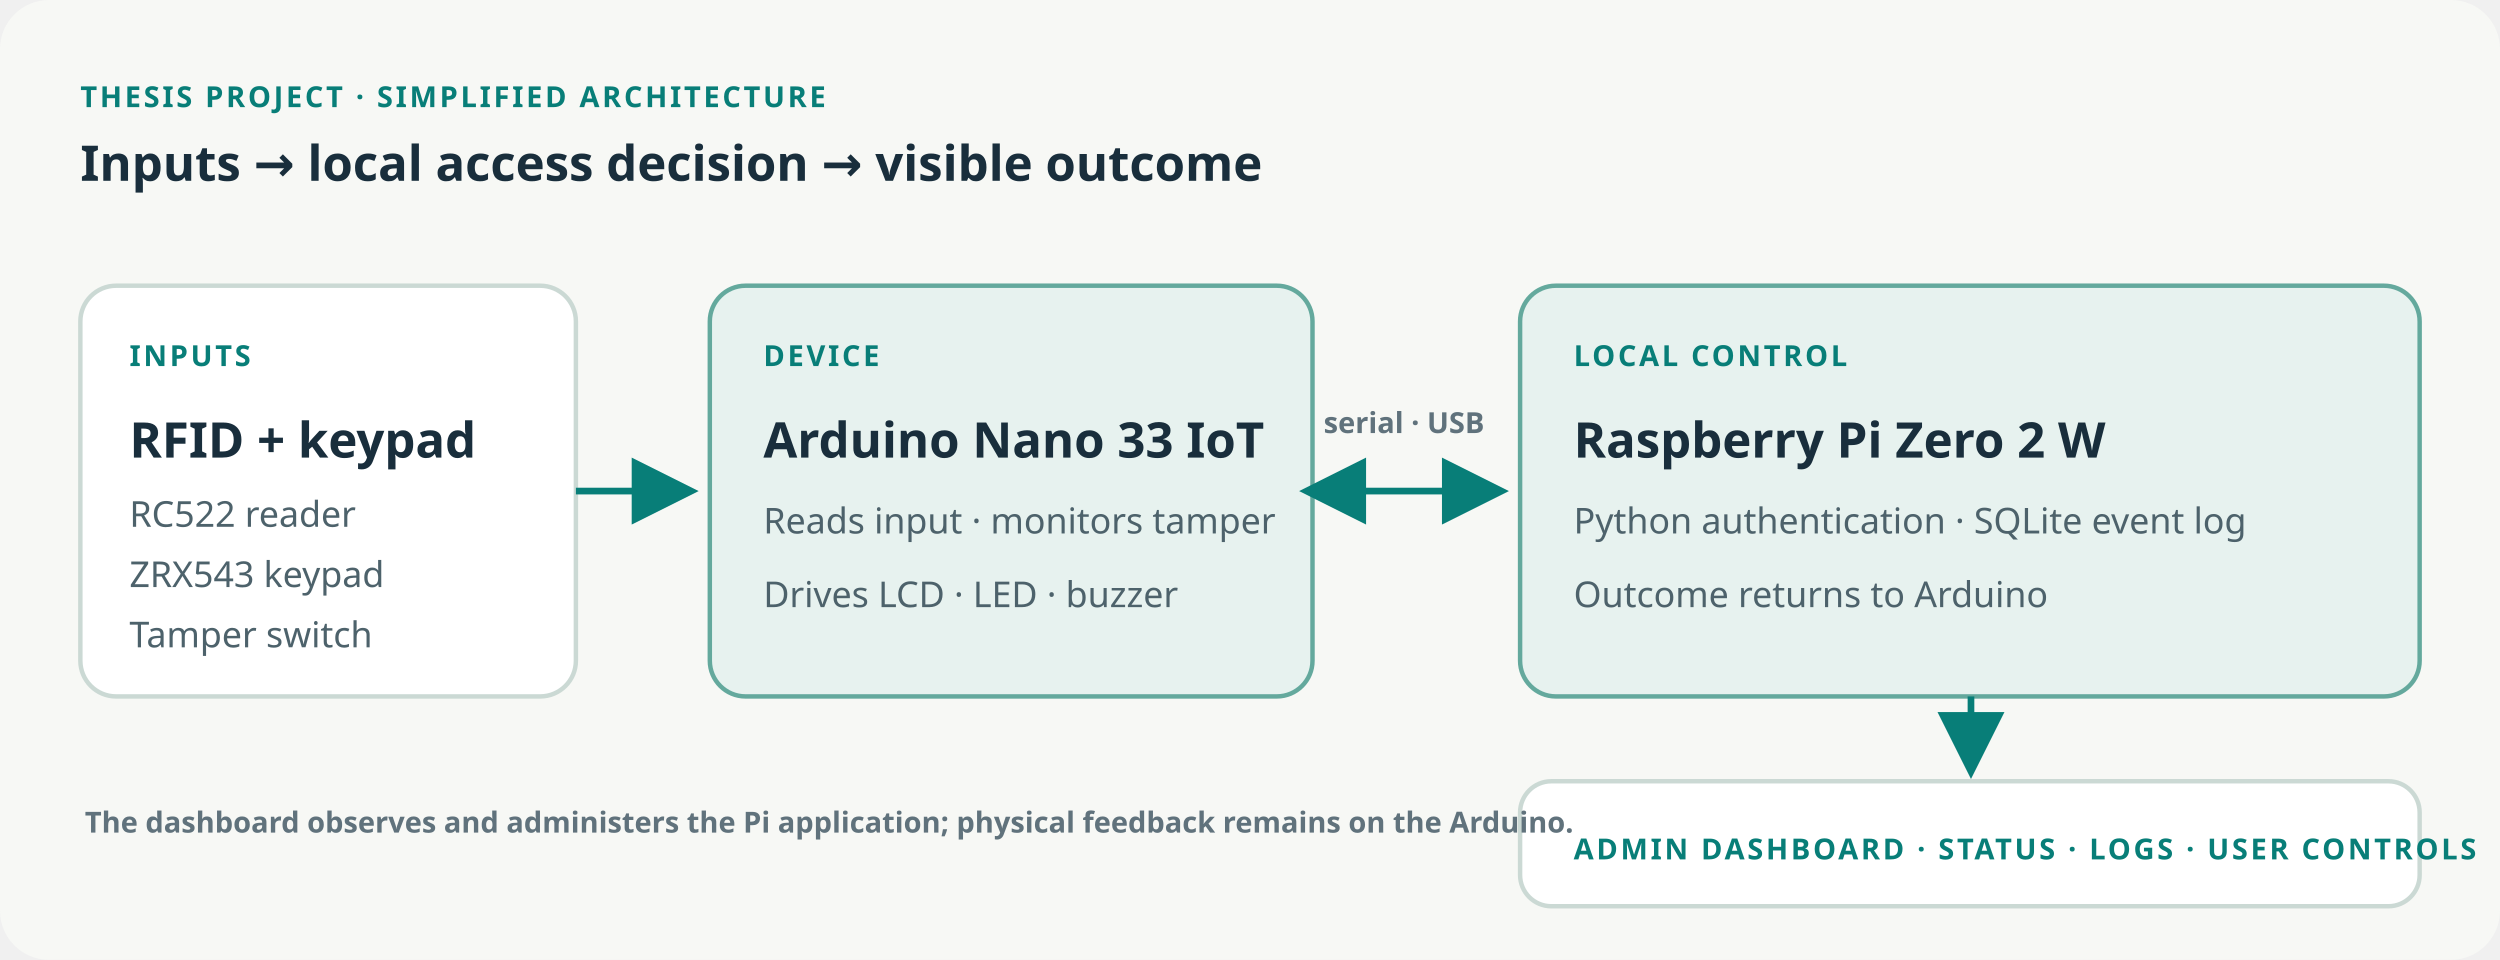
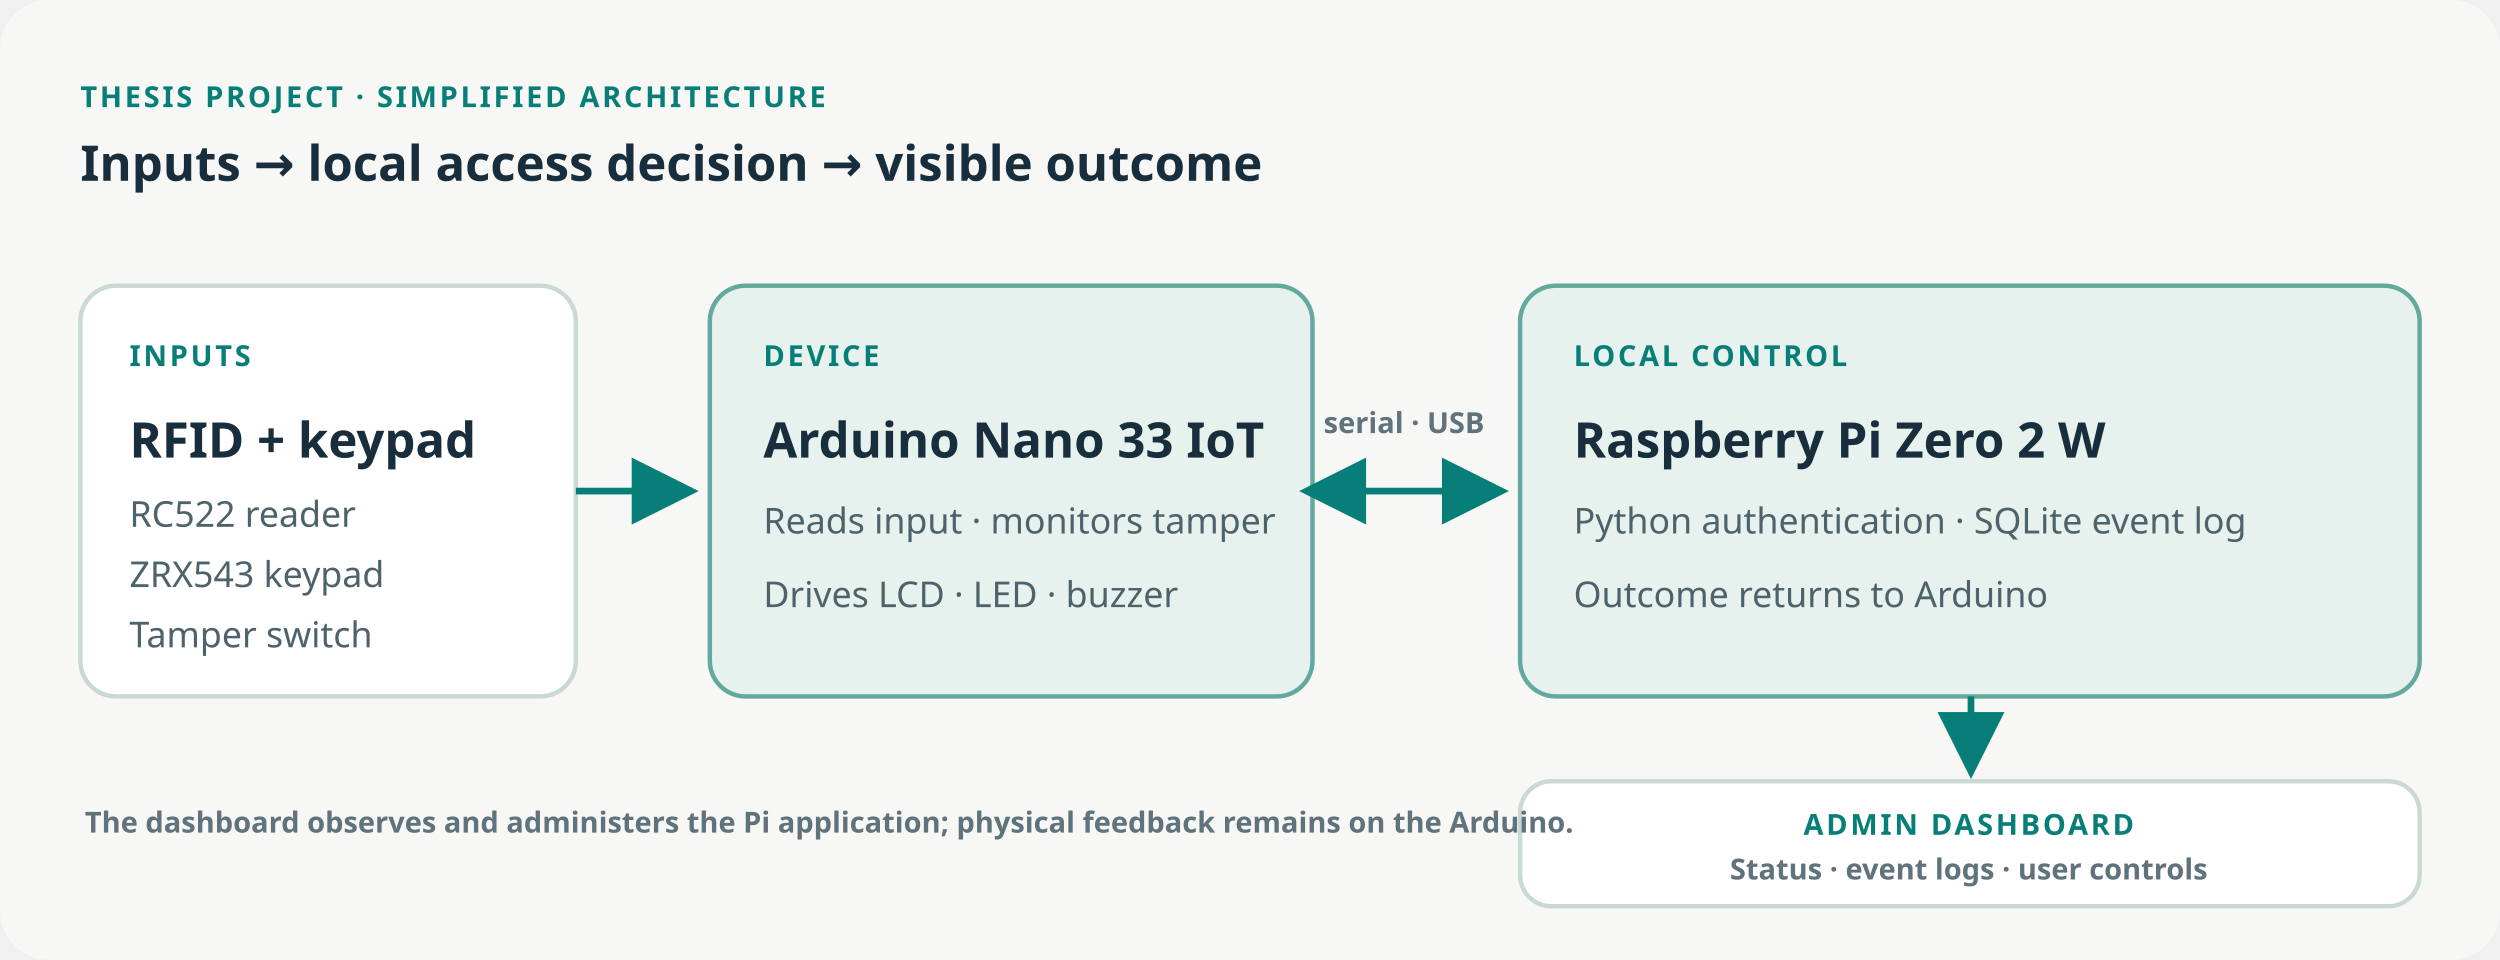
<svg xmlns="http://www.w3.org/2000/svg" viewBox="0 0 1120 430" role="img" aria-labelledby="title desc">
  <defs>
    <marker id="arrow" markerWidth="10" markerHeight="10" refX="8" refY="5" orient="auto">
      <path d="M0 0L10 5L0 10Z" fill="#087e78" />
    </marker>
    <marker id="back" markerWidth="10" markerHeight="10" refX="2" refY="5" orient="auto">
      <path d="M10 0L0 5L10 10Z" fill="#087e78" />
    </marker>
    <style>.bg{fill:#f7f8f5}.card{fill:#fff;stroke:#cbd9d4;stroke-width:2}.core{fill:#e7f2ef;stroke:#64a99d;stroke-width:2}.eyebrow{font:800 13px system-ui,sans-serif;letter-spacing:1.2px;fill:#087e78}.head{font:700 22px system-ui,sans-serif;fill:#192e3c}.body{font:500 16px system-ui,sans-serif;fill:#4d626b}.small{font:600 13px system-ui,sans-serif;fill:#60727c}.flow{stroke:#087e78;stroke-width:3;fill:none;marker-end:url(#arrow)}.two{stroke:#087e78;stroke-width:3;fill:none;marker-start:url(#back);marker-end:url(#arrow)}</style>
  </defs>
  <rect class="bg" width="1120" height="430" rx="22" />
  <text x="36" y="48" class="eyebrow">THESIS PROJECT · SIMPLIFIED ARCHITECTURE</text>
  <text x="36" y="81" class="head">Inputs → local access decision → visible outcome</text>
  <rect class="card" x="36" y="128" width="222" height="184" rx="16" />
  <text x="58" y="164" class="eyebrow">INPUTS</text>
  <text x="58" y="205" class="head">RFID + keypad</text>
  <text x="58" y="236" class="body">RC522 reader</text>
  <text x="58" y="263" class="body">ZRX543 keypad</text>
  <text x="58" y="290" class="body">Tamper switch</text>
  <path class="flow" d="M258 220H307" />
  <rect class="core" x="318" y="128" width="270" height="184" rx="16" />
  <text x="342" y="164" class="eyebrow">DEVICE</text>
  <text x="342" y="205" class="head">Arduino Nano 33 IoT</text>
  <text x="342" y="239" class="body">Reads input · monitors tamper</text>
  <text x="342" y="272" class="body">Drives LCD · LED · buzzer</text>
  <path class="two" d="M588 220H670" />
  <text x="629" y="194" text-anchor="middle" class="small">serial · USB</text>
  <rect class="core" x="681" y="128" width="403" height="184" rx="16" />
  <text x="705" y="164" class="eyebrow">LOCAL CONTROL</text>
  <text x="705" y="205" class="head">Raspberry Pi Zero 2 W</text>
  <text x="705" y="239" class="body">Python authentication · SQLite event log</text>
  <text x="705" y="272" class="body">Outcome returns to Arduino</text>
  <path class="flow" d="M883 312V343" />
  <rect class="card" x="681" y="350" width="403" height="56" rx="14" />
-   <text x="705" y="385" class="eyebrow">ADMIN DASHBOARD · STATUS · LOGS · USER CONTROLS</text>
+   <text x="882" y="374" text-anchor="middle" class="eyebrow">ADMIN DASHBOARD</text>
+   <text x="882" y="394" text-anchor="middle" class="small">Status · event logs · user controls</text>
  <text x="38" y="373" class="small">The dashboard observes and administers the Pi application; physical feedback remains on the Arduino.</text>
</svg>
